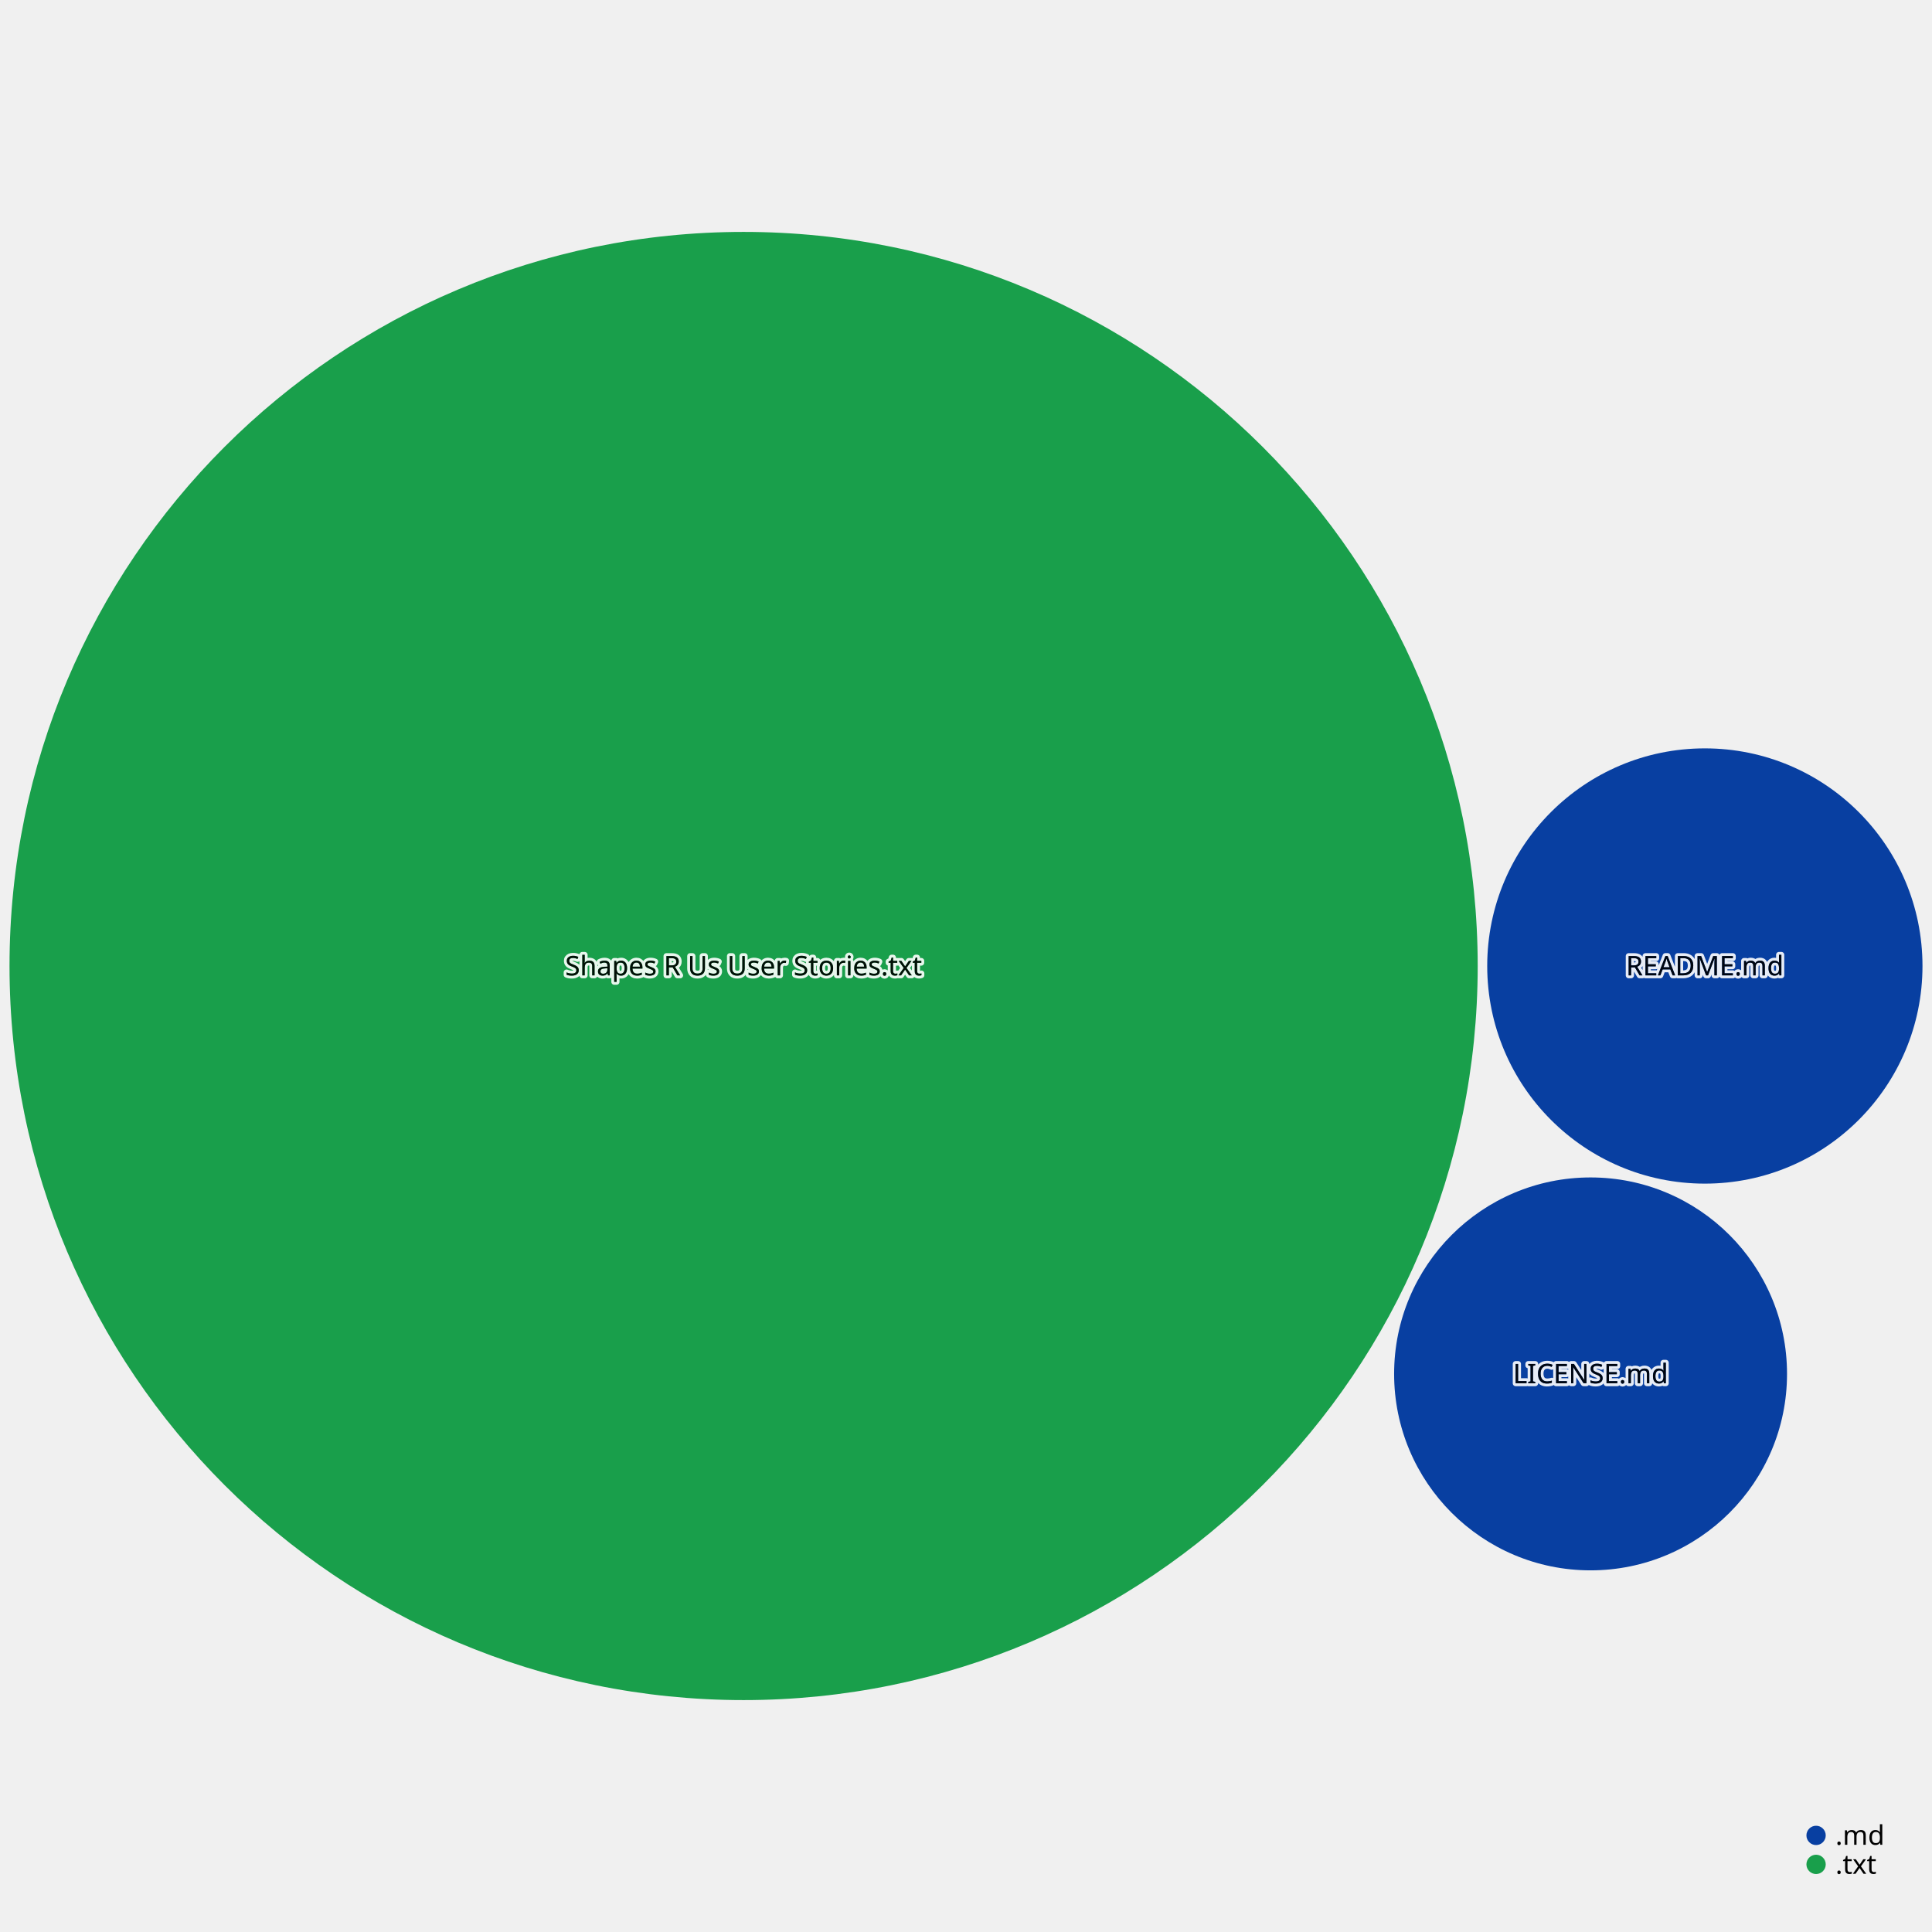
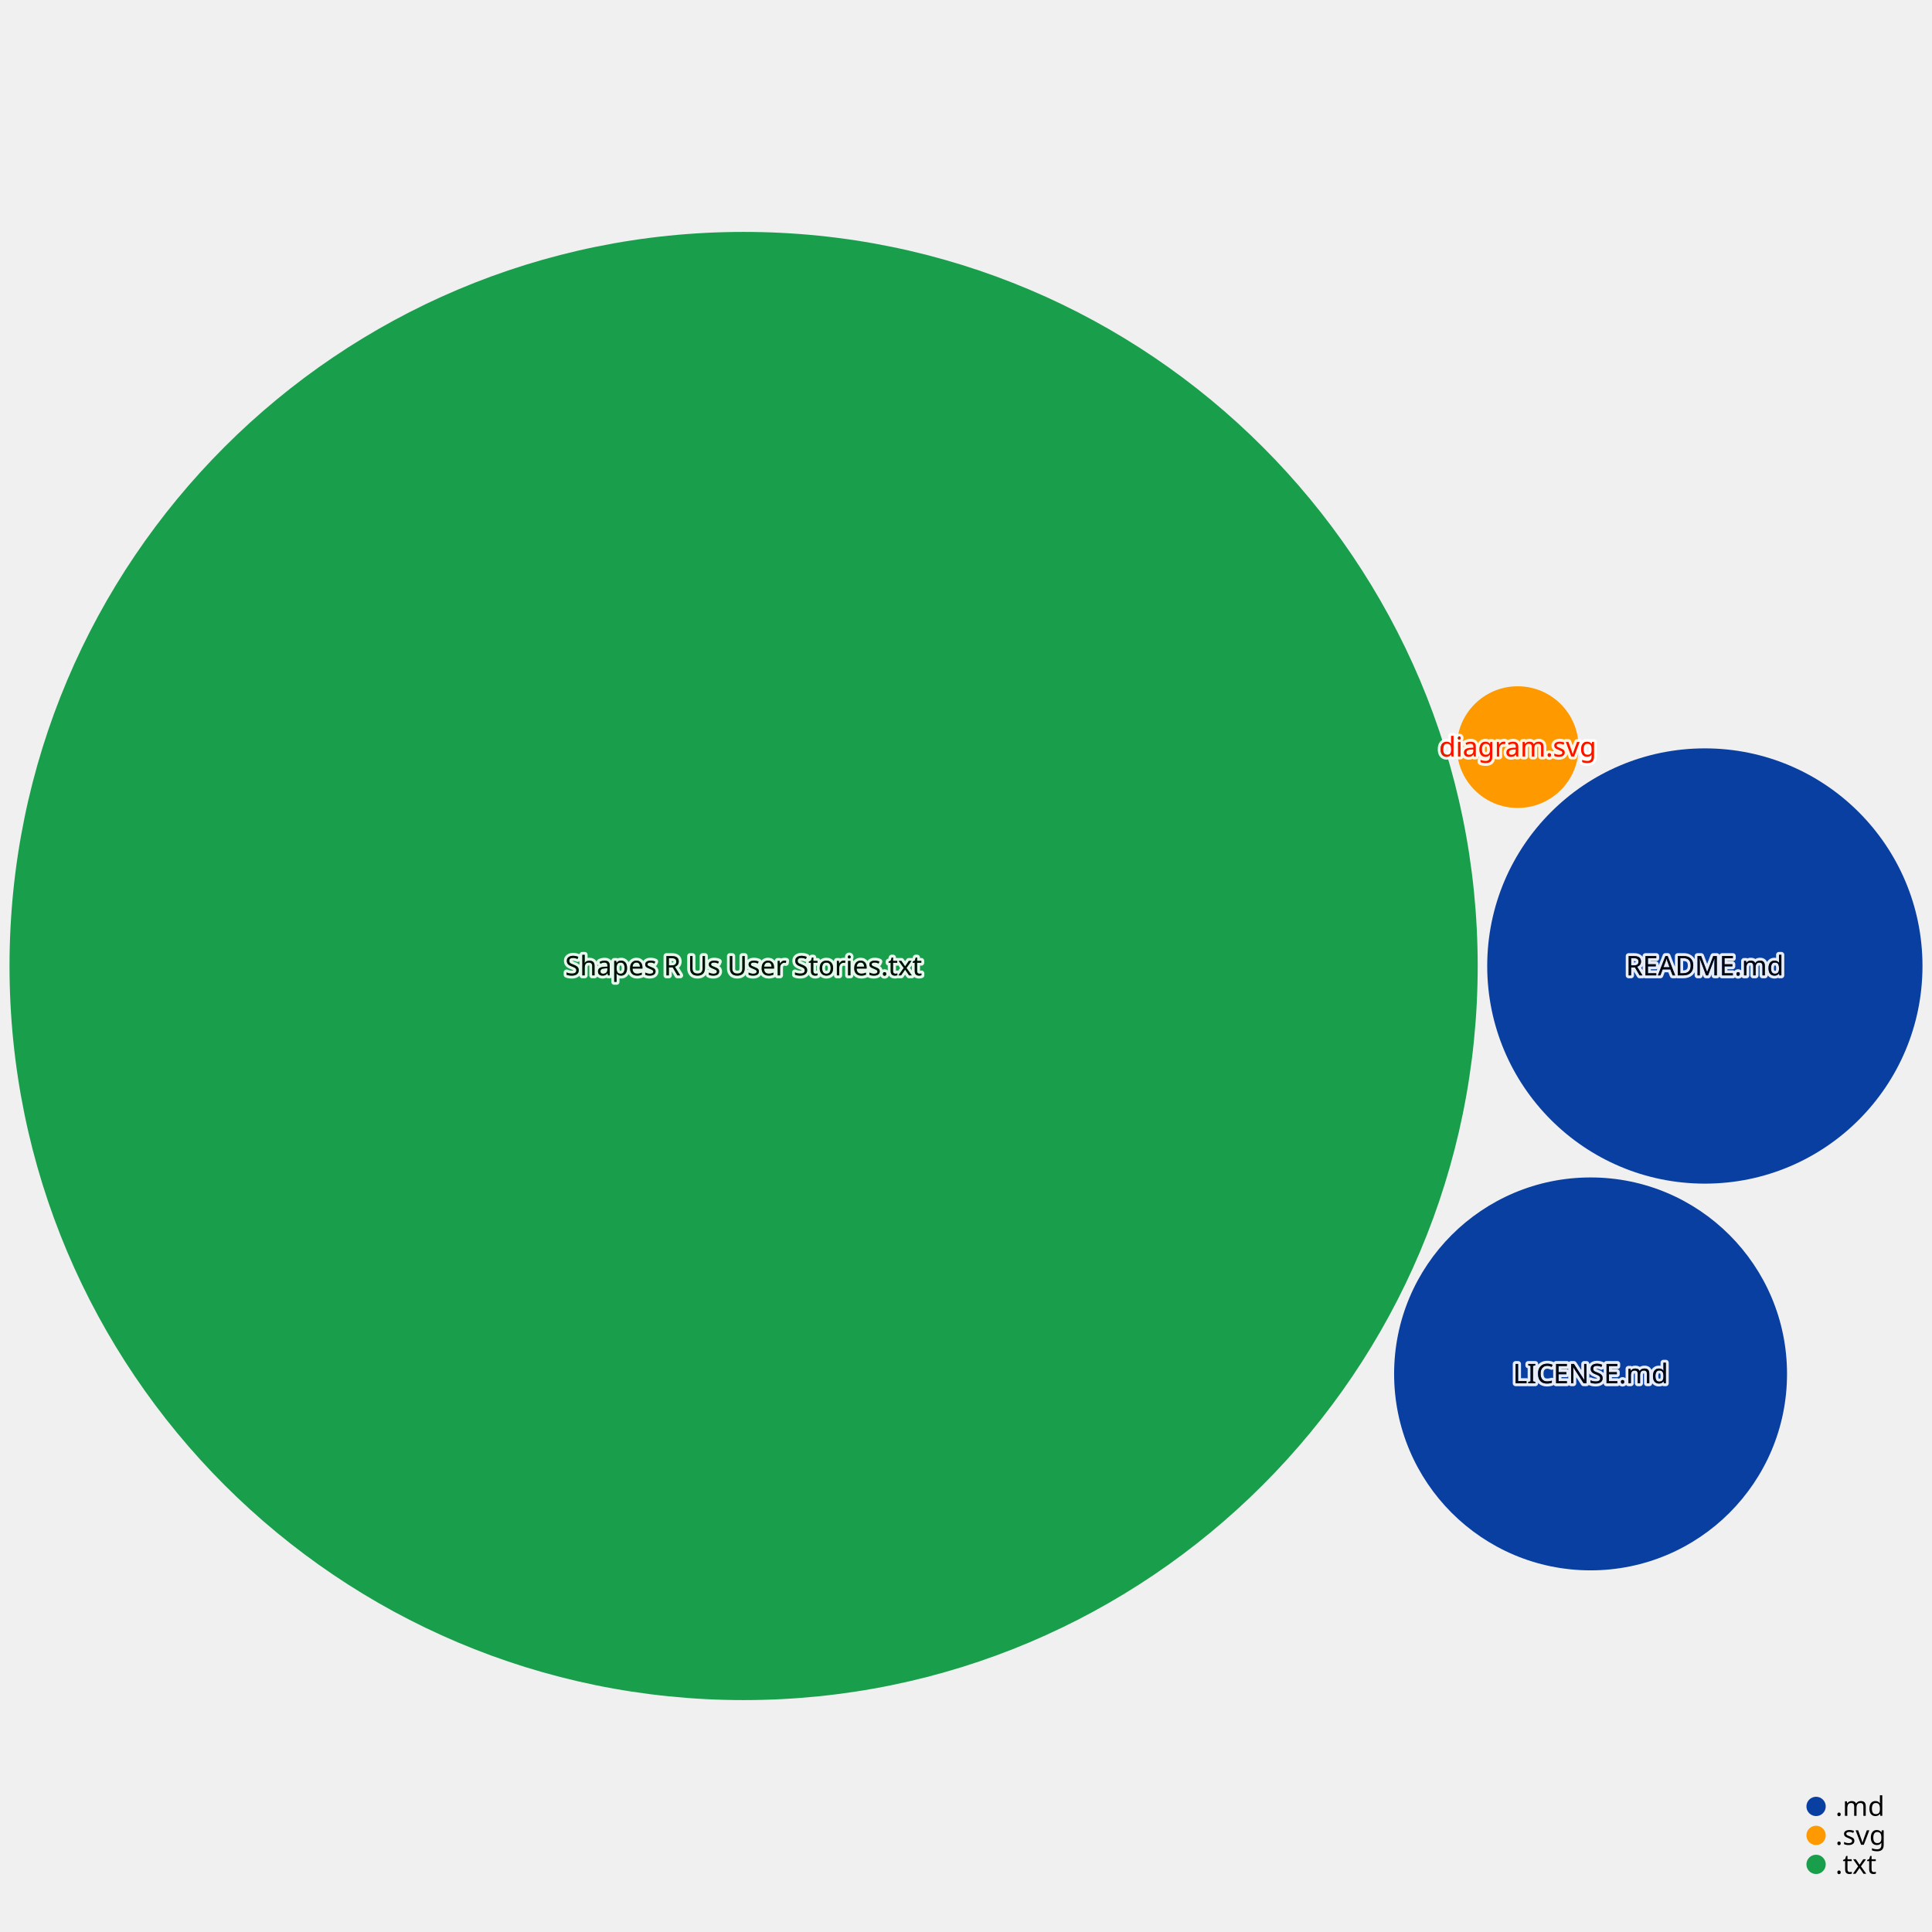
<svg xmlns="http://www.w3.org/2000/svg" width="1000" height="1000" style="background:white;font-family:sans-serif;overflow:visible">
  <defs>
    <filter id="glow" x="-50%" y="-50%" width="200%" height="200%">
      <feGaussianBlur stdDeviation="4" result="coloredBlur" />
      <feMerge>
        <feMergeNode in="coloredBlur" />
        <feMergeNode in="SourceGraphic" />
      </feMerge>
    </filter>
  </defs>
  <g style="fill:#199f4b;transition:transform 0s ease-out, fill 0.1s ease-out" transform="translate(384.8914, 500)">
    <circle style="transition:all 0.5s ease-out" r="379.965" stroke-width="0" stroke="#374151" />
  </g>
  <g style="fill:#083fa1;transition:transform 0s ease-out, fill 0.1s ease-out" transform="translate(882.4284, 500)">
    <circle style="transition:all 0.5s ease-out" r="112.646" stroke-width="0" stroke="#374151" />
  </g>
  <g style="fill:#083fa1;transition:transform 0s ease-out, fill 0.1s ease-out" transform="translate(823.2773, 711.1274)">
    <circle style="transition:all 0.5s ease-out" r="101.685" stroke-width="0" stroke="#374151" />
  </g>
+   <g style="fill:#ff9900;transition:transform 0s ease-out, fill 0.1s ease-out" transform="translate(785.5624, 386.7022)">
+     <circle style="transition:all 0.5s ease-out" r="31.49" stroke-width="0" stroke="#374151" />
+   </g>
  <g style="fill:#199f4b;transition:transform 0s ease-out" transform="translate(384.8914, 500)">
    <text style="pointer-events:none;opacity:0.9;font-size:14px;font-weight:500;transition:all 0.5s ease-out" fill="#4B5563" text-anchor="middle" dominant-baseline="middle" stroke="white" stroke-width="3" stroke-linejoin="round">Shapes R Us User Stories.txt</text>
    <text style="pointer-events:none;opacity:1;font-size:14px;font-weight:500;transition:all 0.5s ease-out" text-anchor="middle" dominant-baseline="middle">Shapes R Us User Stories.txt</text>
    <text style="pointer-events:none;opacity:0.9;font-size:14px;font-weight:500;mix-blend-mode:color-burn;transition:all 0.5s ease-out" fill="#110101" text-anchor="middle" dominant-baseline="middle">Shapes R Us User Stories.txt</text>
  </g>
  <g style="fill:#083fa1;transition:transform 0s ease-out" transform="translate(882.4284, 500)">
    <text style="pointer-events:none;opacity:0.9;font-size:14px;font-weight:500;transition:all 0.5s ease-out" fill="#4B5563" text-anchor="middle" dominant-baseline="middle" stroke="white" stroke-width="3" stroke-linejoin="round">README.md</text>
    <text style="pointer-events:none;opacity:1;font-size:14px;font-weight:500;transition:all 0.5s ease-out" text-anchor="middle" dominant-baseline="middle">README.md</text>
    <text style="pointer-events:none;opacity:0.9;font-size:14px;font-weight:500;mix-blend-mode:color-burn;transition:all 0.5s ease-out" fill="#110101" text-anchor="middle" dominant-baseline="middle">README.md</text>
  </g>
  <g style="fill:#083fa1;transition:transform 0s ease-out" transform="translate(823.2773, 711.1274)">
    <text style="pointer-events:none;opacity:0.9;font-size:14px;font-weight:500;transition:all 0.5s ease-out" fill="#4B5563" text-anchor="middle" dominant-baseline="middle" stroke="white" stroke-width="3" stroke-linejoin="round">LICENSE.md</text>
    <text style="pointer-events:none;opacity:1;font-size:14px;font-weight:500;transition:all 0.5s ease-out" text-anchor="middle" dominant-baseline="middle">LICENSE.md</text>
    <text style="pointer-events:none;opacity:0.9;font-size:14px;font-weight:500;mix-blend-mode:color-burn;transition:all 0.5s ease-out" fill="#110101" text-anchor="middle" dominant-baseline="middle">LICENSE.md</text>
  </g>
-   <g transform="translate(940, 950)">
+   <g style="fill:#ff9900;transition:transform 0s ease-out" transform="translate(785.5624, 386.7022)">
+     <text style="pointer-events:none;opacity:0.9;font-size:14px;font-weight:500;transition:all 0.5s ease-out" fill="#4B5563" text-anchor="middle" dominant-baseline="middle" stroke="white" stroke-width="3" stroke-linejoin="round">diagram.svg</text>
+     <text style="pointer-events:none;opacity:1;font-size:14px;font-weight:500;transition:all 0.5s ease-out" text-anchor="middle" dominant-baseline="middle">diagram.svg</text>
+     <text style="pointer-events:none;opacity:0.9;font-size:14px;font-weight:500;mix-blend-mode:color-burn;transition:all 0.5s ease-out" fill="#110101" text-anchor="middle" dominant-baseline="middle">diagram.svg</text>
+   </g>
+   <g transform="translate(940, 935)">
    <g transform="translate(0, 0)">
      <circle r="5" fill="#083fa1" />
      <text x="10" style="font-size:14px;font-weight:300" dominant-baseline="middle">.md</text>
    </g>
    <g transform="translate(0, 15)">
+       <circle r="5" fill="#ff9900" />
+       <text x="10" style="font-size:14px;font-weight:300" dominant-baseline="middle">.svg</text>
+     </g>
+     <g transform="translate(0, 30)">
      <circle r="5" fill="#199f4b" />
      <text x="10" style="font-size:14px;font-weight:300" dominant-baseline="middle">.txt</text>
    </g>
    <g fill="#9CA3AF" style="font-weight:300;font-style:italic;font-size:12px">each dot sized by file size</g>
  </g>
</svg>
